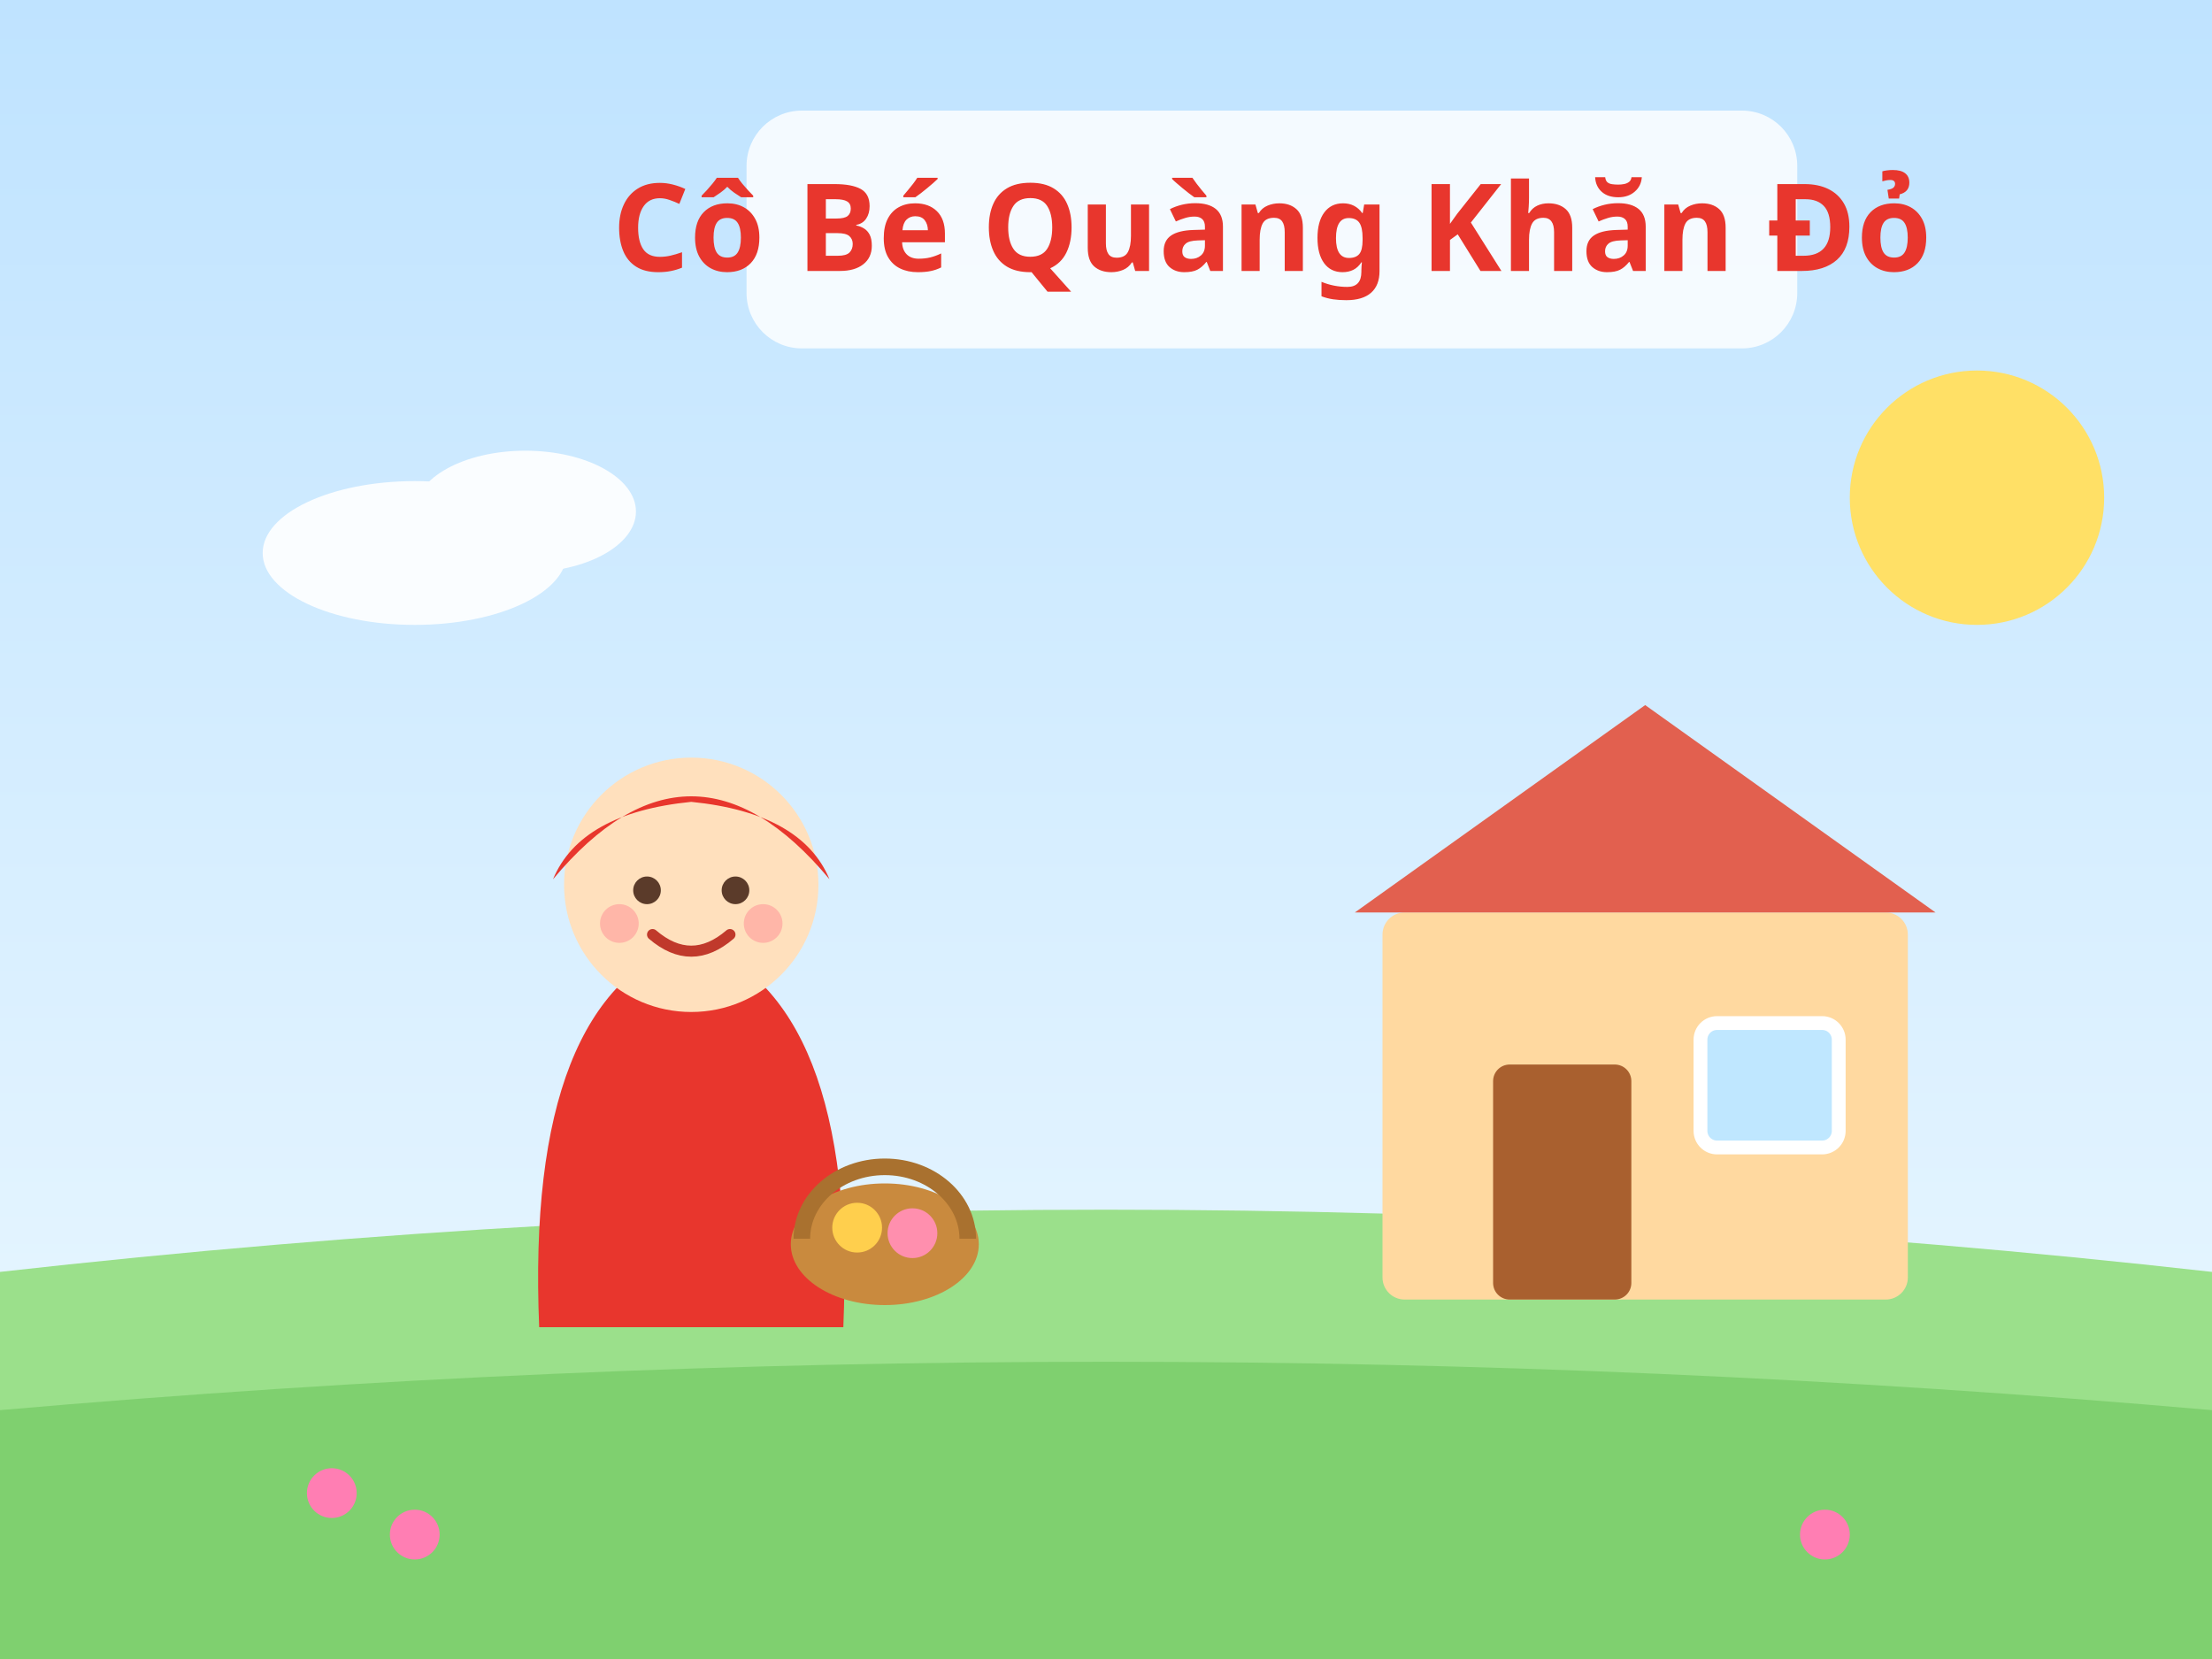
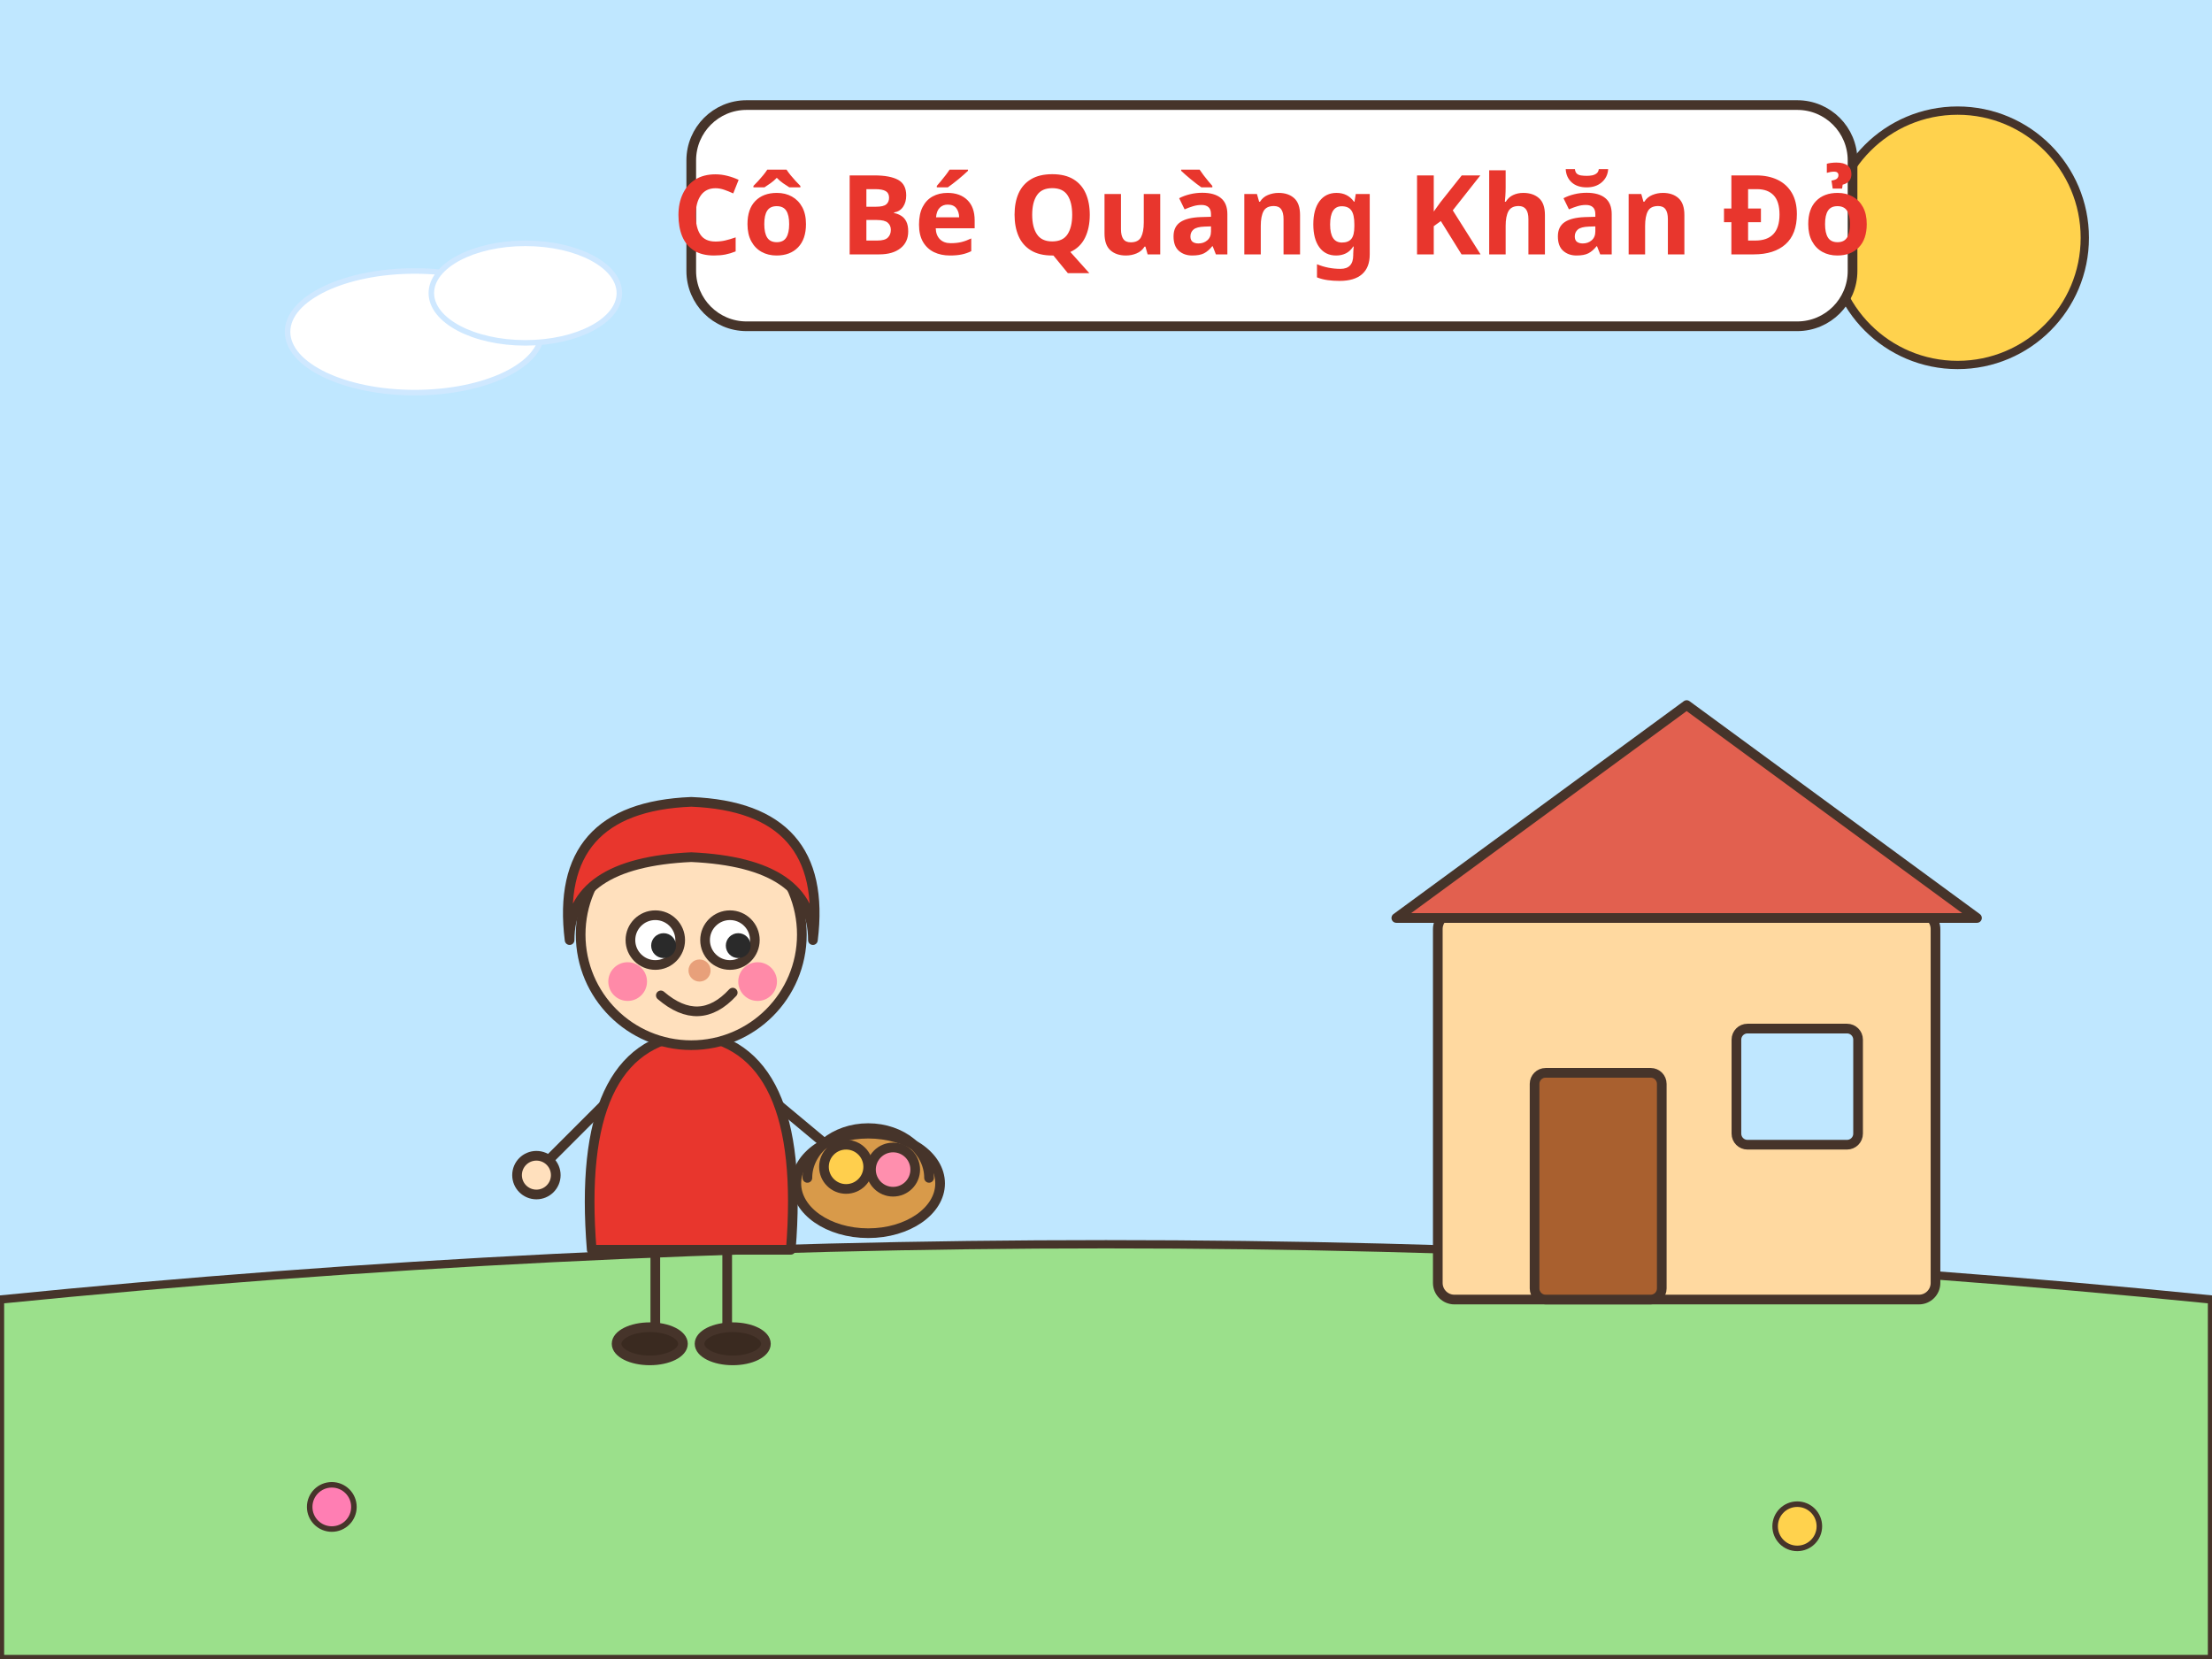
<svg xmlns="http://www.w3.org/2000/svg" viewBox="0 0 800 600">
-   <defs>
-     <linearGradient id="sky" x1="0" y1="0" x2="0" y2="1">
-       <stop offset="0" stop-color="#bfe3ff" />
-       <stop offset="1" stop-color="#eef9ff" />
-     </linearGradient>
-   </defs>
-   <rect width="800" height="600" fill="url(#sky)" />
-   <circle cx="715" cy="180" r="46" fill="#ffe066" />
-   <g fill="#fff" opacity=".9">
-     <ellipse cx="150" cy="200" rx="55" ry="26" />
-     <ellipse cx="190" cy="185" rx="40" ry="22" />
+   <rect width="800" height="600" fill="#bfe7ff" />
+   <circle cx="708" cy="86" r="46" fill="#ffd24d" stroke="#46342a" stroke-width="3" />
+   <g fill="#ffffff" stroke="#cfe8ff" stroke-width="2">
+     <ellipse cx="150" cy="120" rx="46" ry="22" />
+     <ellipse cx="190" cy="106" rx="34" ry="18" />
  </g>
-   <path d="M0 460 Q400 415 800 460 L800 600 L0 600 Z" fill="#9be08b" />
-   <path d="M0 510 Q400 475 800 510 L800 600 L0 600 Z" fill="#7fd06f" />
-   <g>
-     <rect x="500" y="330" width="190" height="140" rx="8" fill="#ffd9a0" />
-     <polygon points="490,330 595,255 700,330" fill="#e2604f" />
-     <rect x="540" y="385" width="50" height="85" rx="6" fill="#a9602f" />
-     <rect x="615" y="370" width="50" height="45" rx="6" fill="#bfe7ff" stroke="#fff" stroke-width="5" />
+   <path d="M0 470 Q400 430 800 470 L800 600 L0 600 Z" fill="#9be08b" stroke="#46342a" stroke-width="3" />
+   <g stroke="#46342a" stroke-width="3.5" stroke-linejoin="round">
+     <rect x="520" y="330" width="180" height="140" rx="6" fill="#ffd9a0" />
+     <polygon points="505,332 610,255 715,332" fill="#e2604f" />
+     <rect x="555" y="388" width="46" height="82" rx="4" fill="#a9602f" />
+     <rect x="628" y="372" width="44" height="42" rx="4" fill="#bfe7ff" />
  </g>
-   <g transform="translate(250,300)">
-     <path d="M-55 180 Q-60 60 0 40 Q60 60 55 180 Z" fill="#e8362d" />
-     <circle cx="0" cy="20" r="46" fill="#ffe0bd" />
-     <path d="M-50 18 Q0 -42 50 18 Q40 -6 0 -10 Q-40 -6 -50 18 Z" fill="#e8362d" />
-     <path d="M-50 18 Q-58 60 -30 72 L30 72 Q58 60 50 18 Q0 -8 -50 18 Z" fill="#e8362d" opacity=".0" />
-     <circle cx="-16" cy="22" r="5" fill="#5b3b2a" />
-     <circle cx="16" cy="22" r="5" fill="#5b3b2a" />
-     <path d="M-14 38 Q0 50 14 38" stroke="#c0392b" stroke-width="4" fill="none" stroke-linecap="round" />
-     <circle cx="-26" cy="34" r="7" fill="#ff9a9a" opacity=".6" />
-     <circle cx="26" cy="34" r="7" fill="#ff9a9a" opacity=".6" />
-     <g transform="translate(70,150)">
-       <ellipse cx="0" cy="0" rx="34" ry="22" fill="#c98a3e" />
-       <path d="M-30 -2 A30 26 0 0 1 30 -2" fill="none" stroke="#a9712f" stroke-width="6" />
-       <circle cx="-10" cy="-6" r="9" fill="#ffcf4d" />
-       <circle cx="10" cy="-4" r="9" fill="#ff8fae" />
+   <g transform="translate(250,300)" stroke="#46342a" stroke-width="3.5" stroke-linejoin="round" stroke-linecap="round">
+     <line x1="-13" y1="150" x2="-13" y2="182" />
+     <line x1="13" y1="150" x2="13" y2="182" />
+     <ellipse cx="-15" cy="186" rx="12" ry="6" fill="#3a2a20" />
+     <ellipse cx="15" cy="186" rx="12" ry="6" fill="#3a2a20" />
+     <path d="M-36 152 Q-42 78 0 74 Q42 78 36 152 Z" fill="#e8362d" />
+     <line x1="-32" y1="100" x2="-54" y2="122" />
+     <circle cx="-56" cy="125" r="7" fill="#ffe0bd" />
+     <line x1="32" y1="100" x2="56" y2="120" />
+     <circle cx="58" cy="123" r="7" fill="#ffe0bd" />
+     <circle cx="0" cy="38" r="40" fill="#ffe0bd" />
+     <path d="M-44 40 Q-50 -8 0 -10 Q50 -8 44 40 Q44 12 0 10 Q-44 12 -44 40 Z" fill="#e8362d" />
+     <circle cx="-13" cy="40" r="9" fill="#fff" />
+     <circle cx="14" cy="40" r="9" fill="#fff" />
+     <circle cx="-10" cy="42" r="4.5" fill="#2a2a2a" stroke="none" />
+     <circle cx="17" cy="42" r="4.5" fill="#2a2a2a" stroke="none" />
+     <circle cx="3" cy="51" r="4" fill="#e8a07a" stroke="none" />
+     <circle cx="-23" cy="55" r="7" fill="#ff8aa8" stroke="none" />
+     <circle cx="24" cy="55" r="7" fill="#ff8aa8" stroke="none" />
+     <path d="M-11 60 Q3 72 15 59" fill="none" />
+     <g transform="translate(64,128)">
+       <ellipse cx="0" cy="0" rx="26" ry="18" fill="#d89a4a" />
+       <path d="M-22 -2 A22 18 0 0 1 22 -2" fill="none" />
+       <circle cx="-8" cy="-6" r="8" fill="#ffcf4d" />
+       <circle cx="9" cy="-5" r="8" fill="#ff8fae" />
    </g>
  </g>
-   <g fill="#ff7eb3">
-     <circle cx="120" cy="540" r="9" />
-     <circle cx="150" cy="555" r="9" />
-     <circle cx="660" cy="555" r="9" />
+   <g stroke="#46342a" stroke-width="2">
+     <circle cx="120" cy="545" r="8" fill="#ff7eb3" />
+     <circle cx="650" cy="552" r="8" fill="#ffd24d" />
  </g>
  <g>
-     <rect x="270" y="40" width="380" height="86" rx="20" fill="#ffffff" opacity=".82" />
-     <text x="460" y="98" font-family="'Comic Sans MS',sans-serif" font-size="44" font-weight="900" fill="#e8362d" text-anchor="middle">Cô Bé Quàng Khăn Đỏ</text>
+     <rect x="250" y="38" width="420" height="80" rx="20" fill="#ffffff" stroke="#46342a" stroke-width="3.5" />
+     <text x="460" y="92" font-family="'Comic Sans MS',sans-serif" font-size="40" font-weight="900" fill="#e8362d" text-anchor="middle">Cô Bé Quàng Khăn Đỏ</text>
  </g>
</svg>
